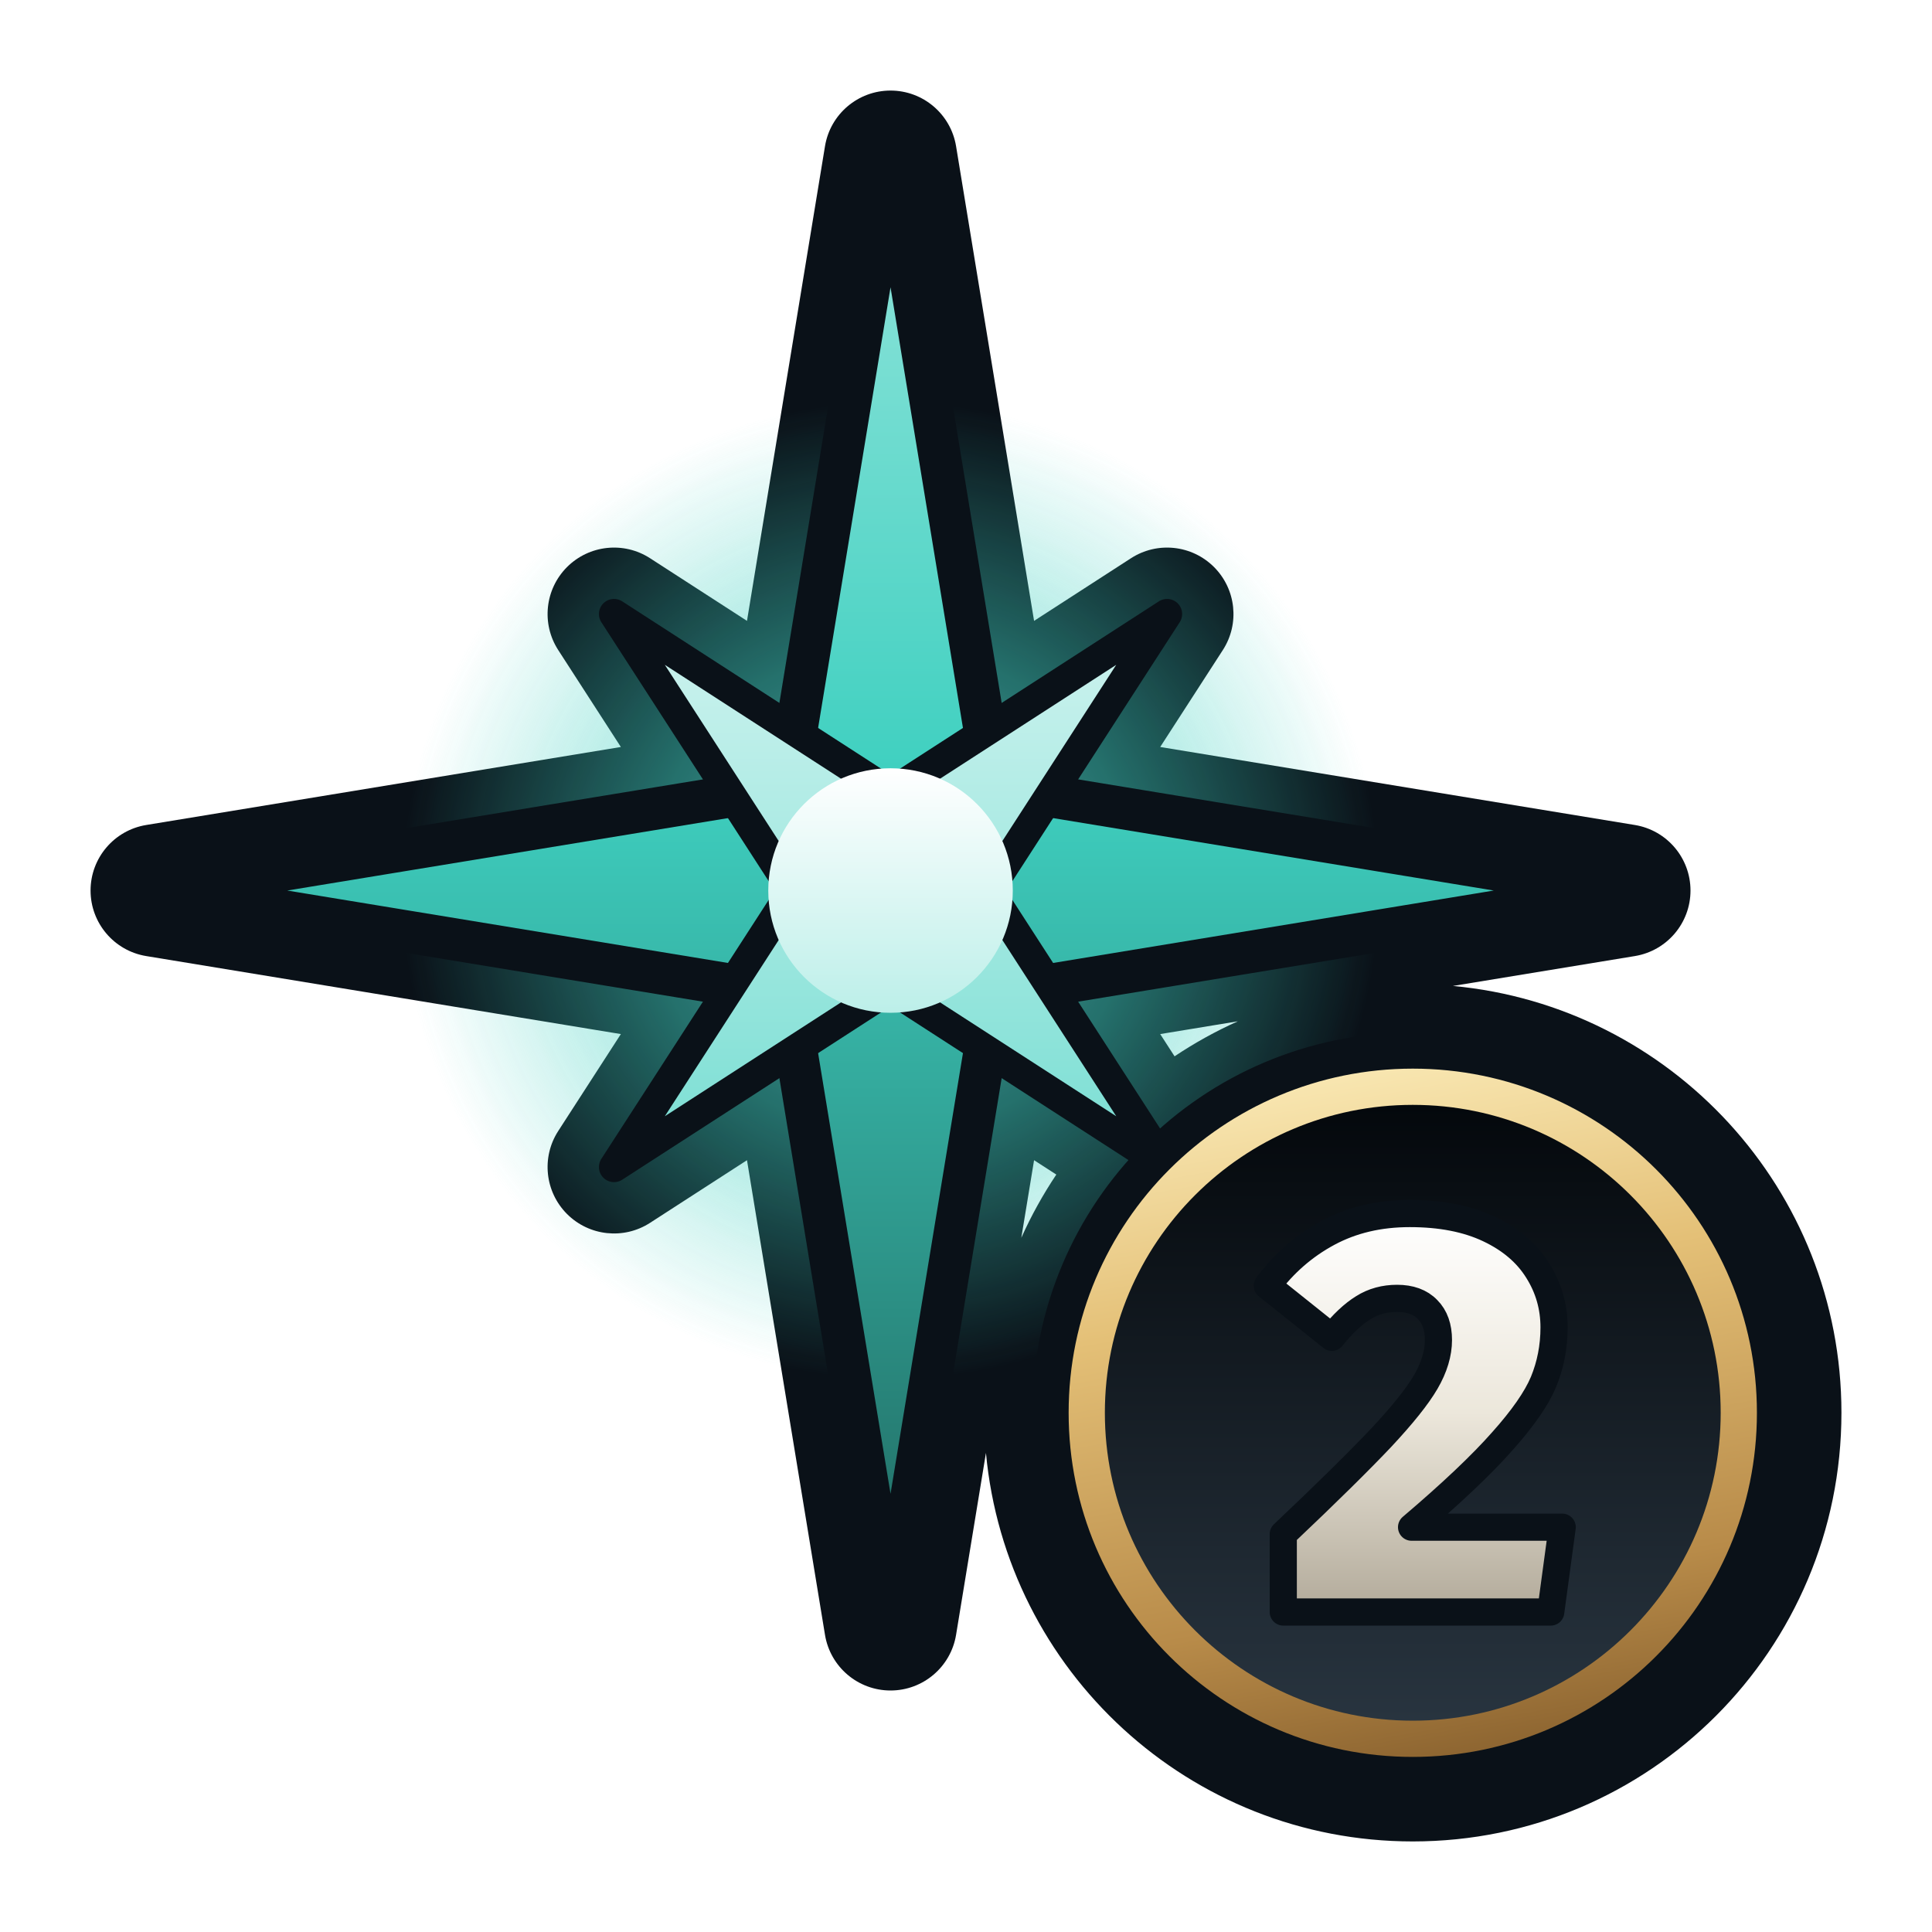
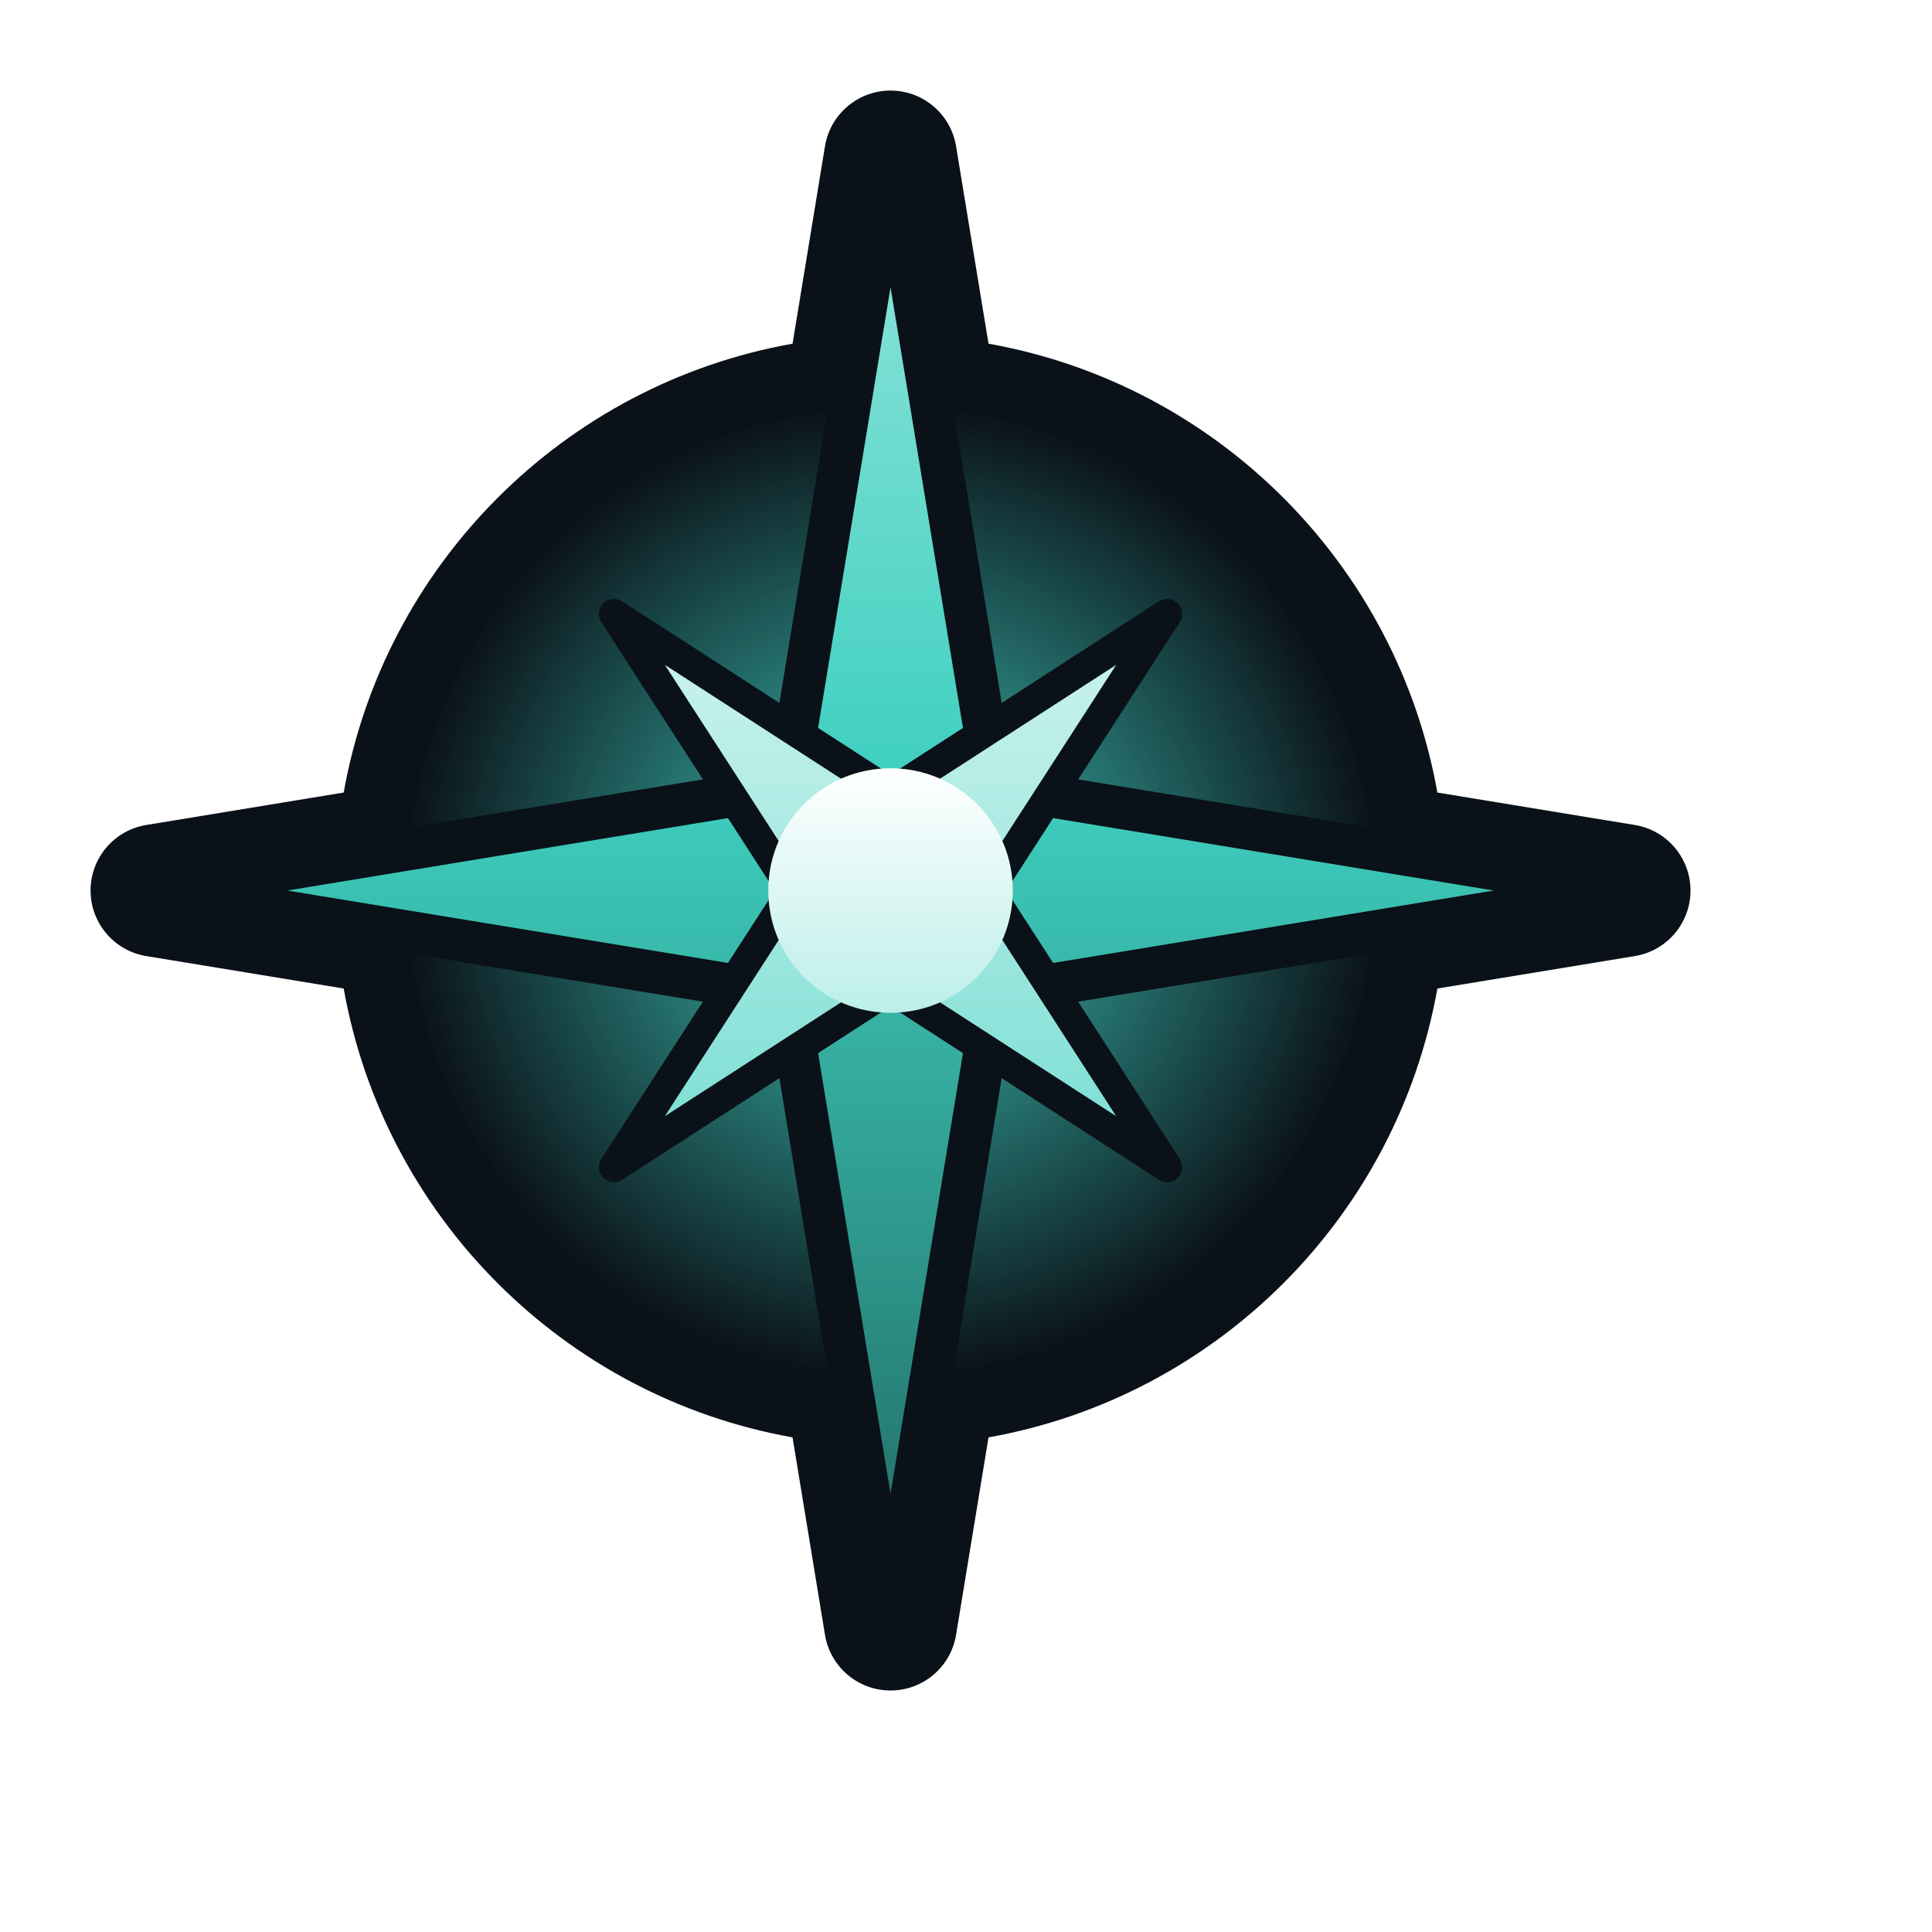
<svg xmlns="http://www.w3.org/2000/svg" width="64" height="64" viewBox="0 0 64 64">
  <defs>
    <radialGradient id="radial-gradient-1" cx="29.5" cy="29.5" r="16.2" gradientUnits="userSpaceOnUse">
      <stop offset="0" stop-color="#79ded3" stop-opacity="0.95" />
      <stop offset="0.5" stop-color="#3fd0c0" stop-opacity="0.55" />
      <stop offset="1" stop-color="#3fd0c0" stop-opacity="0" />
    </radialGradient>
    <linearGradient id="linear-gradient-1" x1="29.5" y1="5.2" x2="29.5" y2="53.8" gradientUnits="userSpaceOnUse">
      <stop offset="0" stop-color="#95e5dc" />
      <stop offset="0.42" stop-color="#3fd0c0" />
      <stop offset="1" stop-color="#206860" />
    </linearGradient>
    <linearGradient id="linear-gradient-2" x1="29.5" y1="20.34" x2="29.5" y2="38.66" gradientUnits="userSpaceOnUse">
      <stop offset="0" stop-color="#cff3ef" />
      <stop offset="1" stop-color="#79ded3" />
    </linearGradient>
    <linearGradient id="linear-gradient-3" x1="29.5" y1="25.45" x2="29.5" y2="33.55" gradientUnits="userSpaceOnUse">
      <stop offset="0" stop-color="#ffffff" />
      <stop offset="1" stop-color="#bcefe9" />
    </linearGradient>
-     <linearGradient id="linear-gradient-4" x1="44.386" y1="33.11" x2="49.214" y2="60.49" gradientUnits="userSpaceOnUse">
-       <stop offset="0" stop-color="#fff3c4" />
-       <stop offset="0.35" stop-color="#e4c077" />
-       <stop offset="0.72" stop-color="#b88b49" />
-       <stop offset="1" stop-color="#7a5426" />
-     </linearGradient>
-     <linearGradient id="linear-gradient-5" x1="46.8" y1="36.6" x2="46.8" y2="57" gradientUnits="userSpaceOnUse">
-       <stop offset="0" stop-color="#04080c" />
-       <stop offset="1" stop-color="#28343f" />
-     </linearGradient>
-     <linearGradient id="linear-gradient-6" x1="46.865" y1="40.2" x2="46.865" y2="53.4" gradientUnits="userSpaceOnUse">
-       <stop offset="0" stop-color="#ffffff" />
-       <stop offset="0.5" stop-color="#ece7db" />
-       <stop offset="1" stop-color="#b2aa9a" />
-     </linearGradient>
  </defs>
  <g id="Layer_1" data-name="Layer 1">
    <g id="emblem">
-       <path id="halo" d="M27.329 4.843 C27.504 3.78 28.423 3 29.5 3 C30.577 3 31.496 3.78 31.671 4.843 L34.255 20.567 L37.466 18.492 C38.337 17.929 39.482 18.051 40.216 18.784 C40.949 19.518 41.071 20.663 40.508 21.534 L38.433 24.745 L54.157 27.329 C55.22 27.504 56 28.423 56 29.5 C56 30.577 55.22 31.496 54.157 31.671 L48.13 32.661 C55.351 33.331 61 39.403 61 46.8 C61 54.645 54.645 61 46.8 61 C39.403 61 33.331 55.351 32.661 48.13 L31.671 54.157 C31.496 55.22 30.577 56 29.5 56 C28.423 56 27.504 55.22 27.329 54.157 L24.745 38.433 L21.534 40.508 C20.663 41.071 19.518 40.949 18.784 40.216 C18.051 39.482 17.929 38.337 18.492 37.466 L20.567 34.255 L4.843 31.671 C3.78 31.496 3 30.577 3 29.5 C3 28.423 3.78 27.504 4.843 27.329 L20.567 24.745 L18.492 21.534 C17.929 20.663 18.051 19.518 18.784 18.784 C19.518 18.051 20.663 17.929 21.534 18.492 L24.745 20.567 Z M41.004 33.832 L38.433 34.255 L38.909 34.992 C39.571 34.549 40.272 34.16 41.004 33.832 Z M34.255 38.433 L33.832 41.004 C34.16 40.272 34.549 39.571 34.992 38.909 L34.992 38.909 Z" fill="#0a1118" />
+       <path id="halo" d="M27.329 4.843 C27.504 3.78 28.423 3 29.5 3 C30.577 3 31.496 3.78 31.671 4.843 L32.746 11.385 C40.309 12.731 46.269 18.691 47.615 26.254 L54.157 27.329 C55.22 27.504 56 28.423 56 29.5 C56 30.577 55.22 31.496 54.157 31.671 L47.615 32.746 C46.269 40.309 40.309 46.269 32.746 47.615 L31.671 54.157 C31.496 55.22 30.577 56 29.5 56 C28.423 56 27.504 55.22 27.329 54.157 L26.254 47.615 C18.691 46.269 12.731 40.309 11.385 32.746 L11.385 32.746 L4.843 31.671 C3.78 31.496 3 30.577 3 29.5 C3 28.423 3.78 27.504 4.843 27.329 L11.385 26.254 C12.731 18.691 18.691 12.731 26.254 11.385 Z" fill="#0a1118" />
      <path id="aura" d="M45.7 29.5 C45.7 38.45 38.45 45.7 29.5 45.7 C20.55 45.7 13.3 38.45 13.3 29.5 C13.3 20.55 20.55 13.3 29.5 13.3 C38.45 13.3 45.7 20.55 45.7 29.5 Z" fill="url(#radial-gradient-1)" opacity="0.9" />
-       <path id="star" d="M29.5 5.2 L32.93 26.07 L53.8 29.5 L32.93 32.93 L29.5 53.8 L26.07 32.93 L5.2 29.5 L26.07 26.07 Z" fill="url(#linear-gradient-1)" stroke="#0a1118" stroke-width="1.4" stroke-linejoin="round" />
-       <path id="cross_star" data-name="cross star" d="M38.66 20.34 L32.74 29.5 L38.66 38.66 L29.5 32.74 L20.34 38.66 L26.26 29.5 L20.34 20.34 L29.5 26.26 Z" fill="url(#linear-gradient-2)" stroke="#0a1118" stroke-linejoin="round" />
+       <polygon id="star" points="29.5,5.2 32.93,26.07 53.8,29.5 32.93,32.93 29.5,53.8 26.07,32.93 5.2,29.5 26.07,26.07" fill="url(#linear-gradient-1)" stroke="#0a1118" stroke-width="1.4" stroke-linejoin="round" />
+       <polygon id="cross_star" data-name="cross star" points="38.66,20.34 32.74,29.5 38.66,38.66 29.5,32.74 20.34,38.66 26.26,29.5 20.34,20.34 29.5,26.26" fill="url(#linear-gradient-2)" stroke="#0a1118" stroke-linejoin="round" />
      <path id="core" d="M33.55 29.5 C33.55 31.74 31.74 33.55 29.5 33.55 C27.26 33.55 25.45 31.74 25.45 29.5 C25.45 27.26 27.26 25.45 29.5 25.45 C31.74 25.45 33.55 27.26 33.55 29.5 Z" fill="url(#linear-gradient-3)" />
-       <path id="numeral_ring" data-name="numeral ring" d="M58.8 46.8 C58.8 53.43 53.43 58.8 46.8 58.8 C40.17 58.8 34.8 53.43 34.8 46.8 C34.8 40.17 40.17 34.8 46.8 34.8 C53.43 34.8 58.8 40.17 58.8 46.8 Z" fill="url(#linear-gradient-4)" stroke="#0a1118" stroke-width="1.2" stroke-linejoin="round" />
-       <path id="numeral_disc" data-name="numeral disc" d="M57 46.8 C57 52.43 52.43 57 46.8 57 C41.17 57 36.6 52.43 36.6 46.8 C36.6 41.17 41.17 36.6 46.8 36.6 C52.43 36.6 57 41.17 57 46.8 Z" fill="url(#linear-gradient-5)" />
-       <path id="numeral" d="M51.48 43.97 C51.48 44.62 51.36 45.22 51.13 45.78 C50.9 46.33 50.44 46.99 49.76 47.75 C49.09 48.51 48.09 49.46 46.76 50.59 L51.75 50.59 L51.37 53.4 L42.51 53.4 L42.51 50.82 C43.98 49.43 45.06 48.36 45.76 47.62 C46.46 46.87 46.95 46.26 47.23 45.78 C47.51 45.3 47.65 44.83 47.65 44.39 C47.65 43.96 47.53 43.62 47.29 43.38 C47.05 43.13 46.71 43.01 46.28 43.01 C45.87 43.01 45.49 43.11 45.16 43.32 C44.82 43.53 44.48 43.85 44.12 44.3 L41.98 42.59 C42.52 41.86 43.19 41.27 43.99 40.84 C44.79 40.41 45.69 40.2 46.7 40.2 C47.73 40.2 48.6 40.37 49.32 40.71 C50.04 41.05 50.58 41.51 50.94 42.09 C51.3 42.66 51.48 43.29 51.48 43.97 Z" fill="url(#linear-gradient-6)" stroke="#0a1118" stroke-width="0.9" stroke-linejoin="round" />
    </g>
  </g>
</svg>
